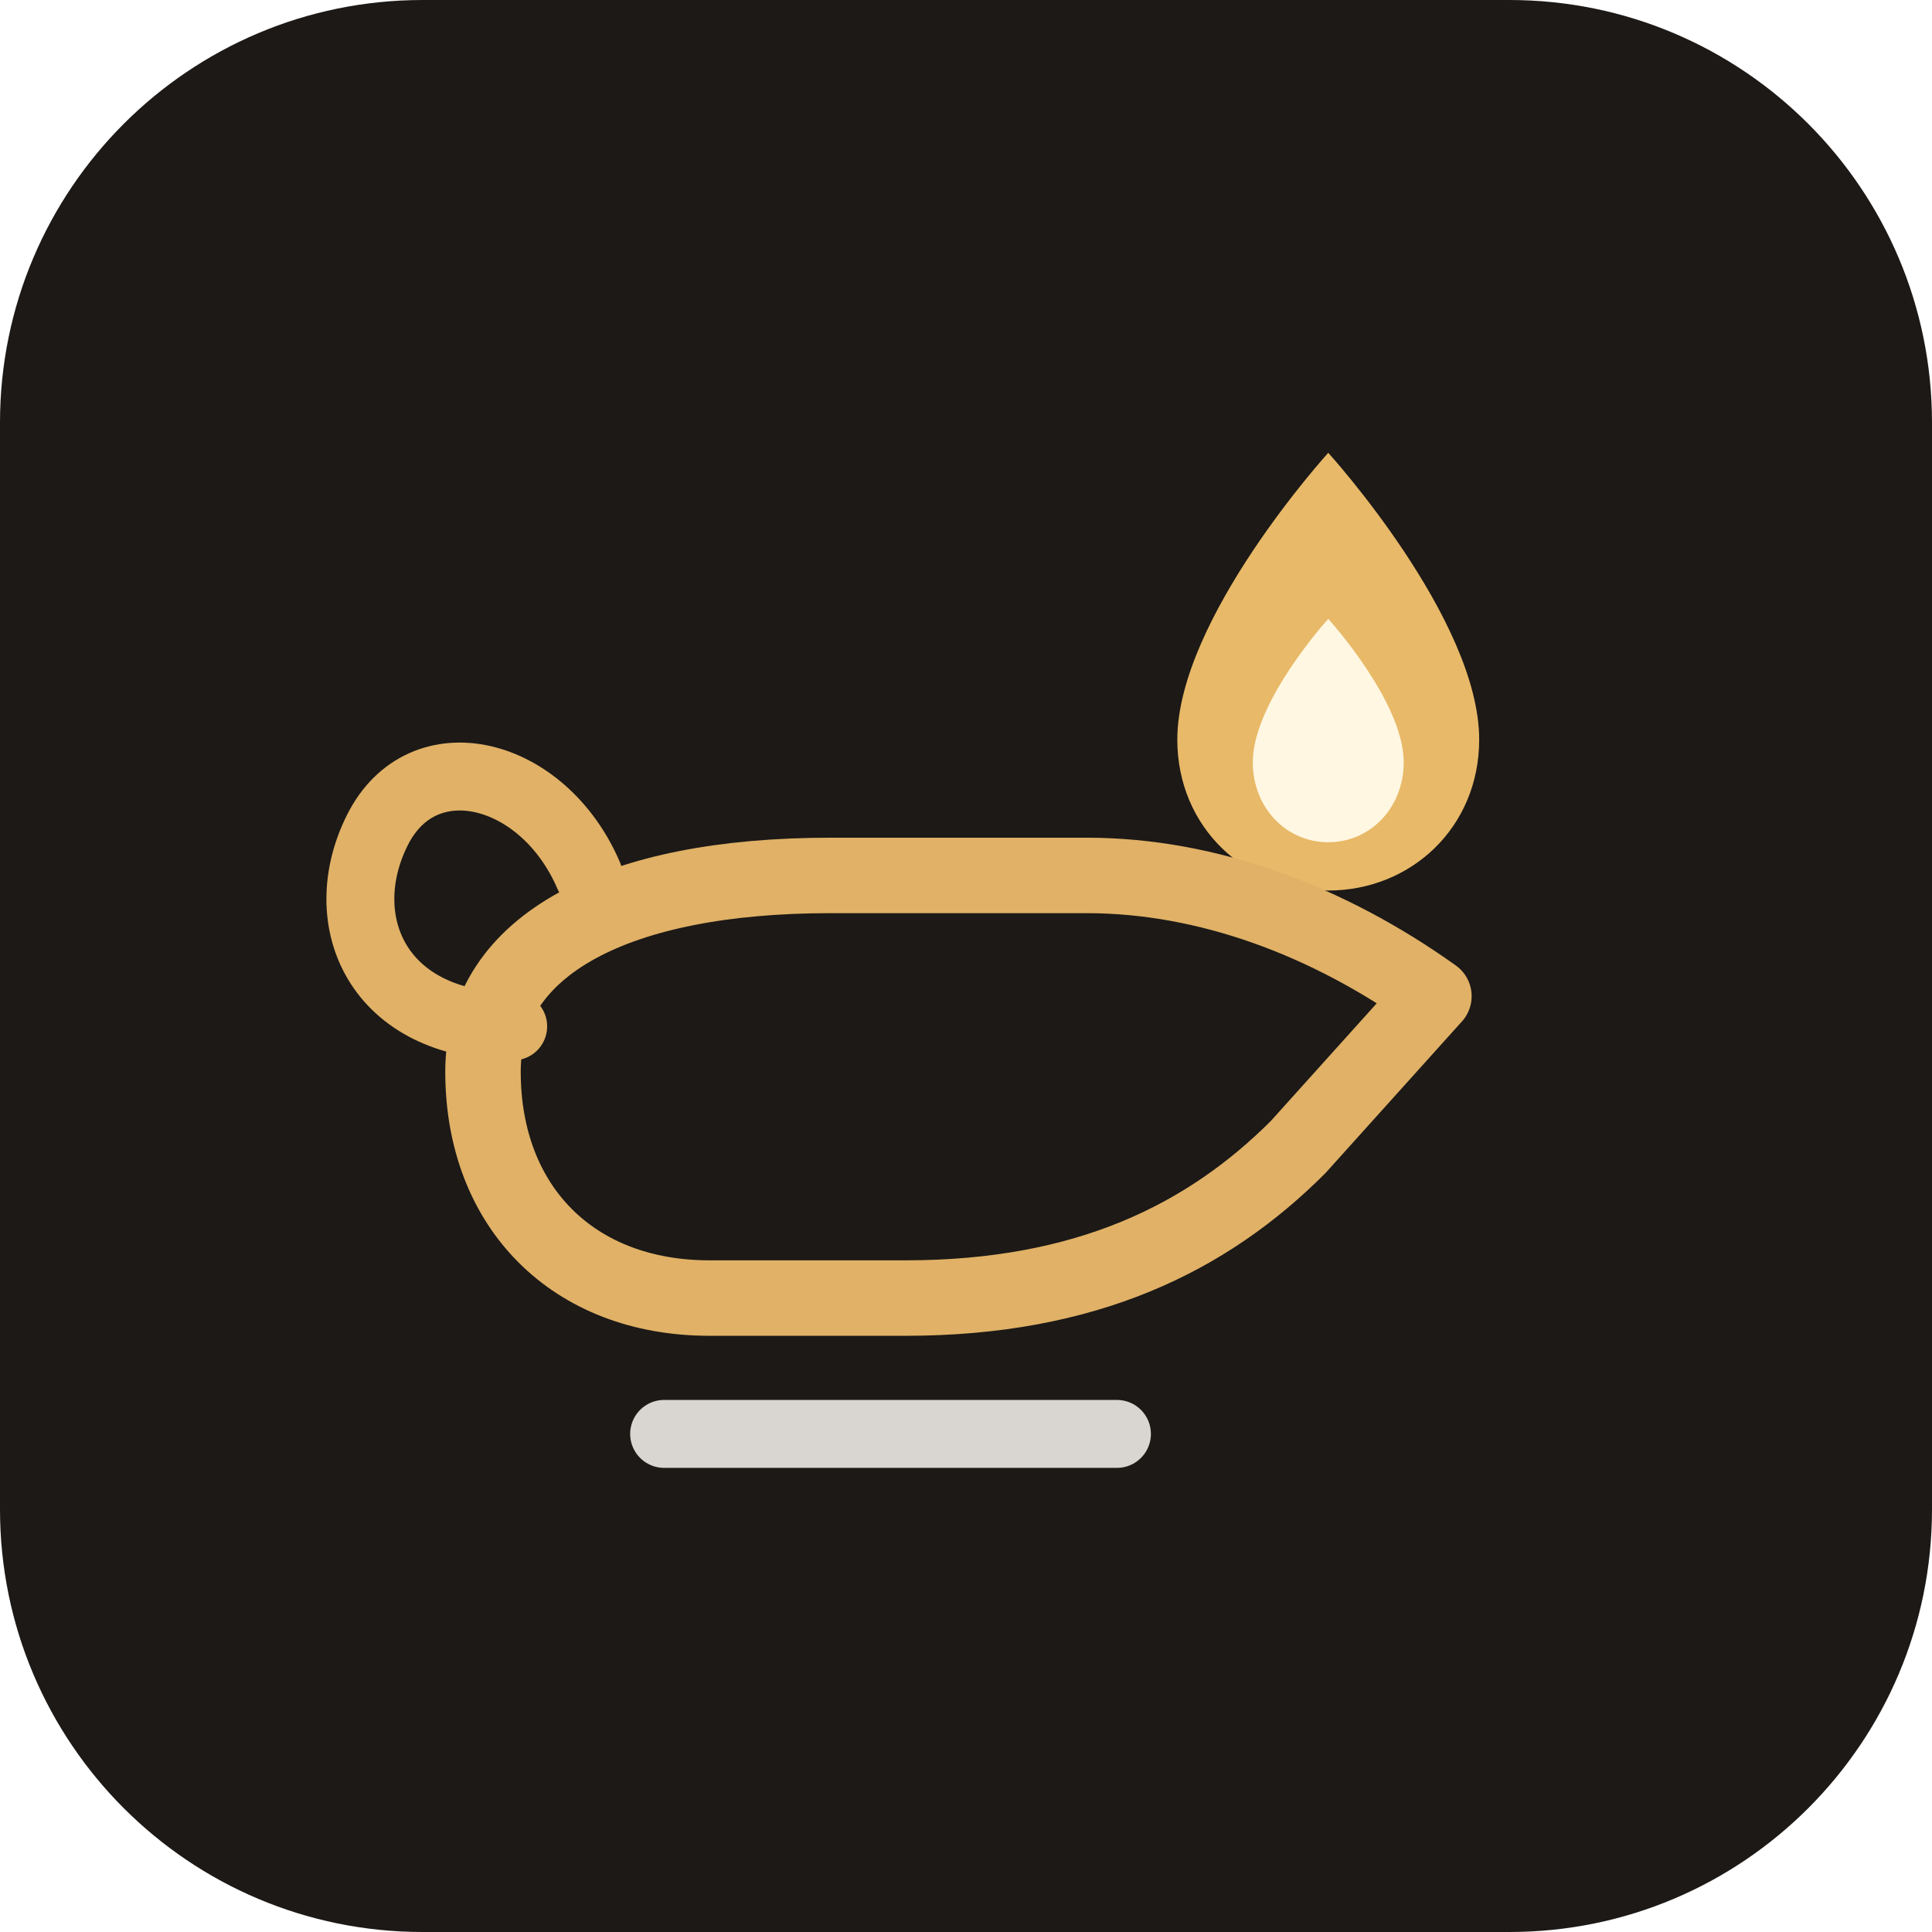
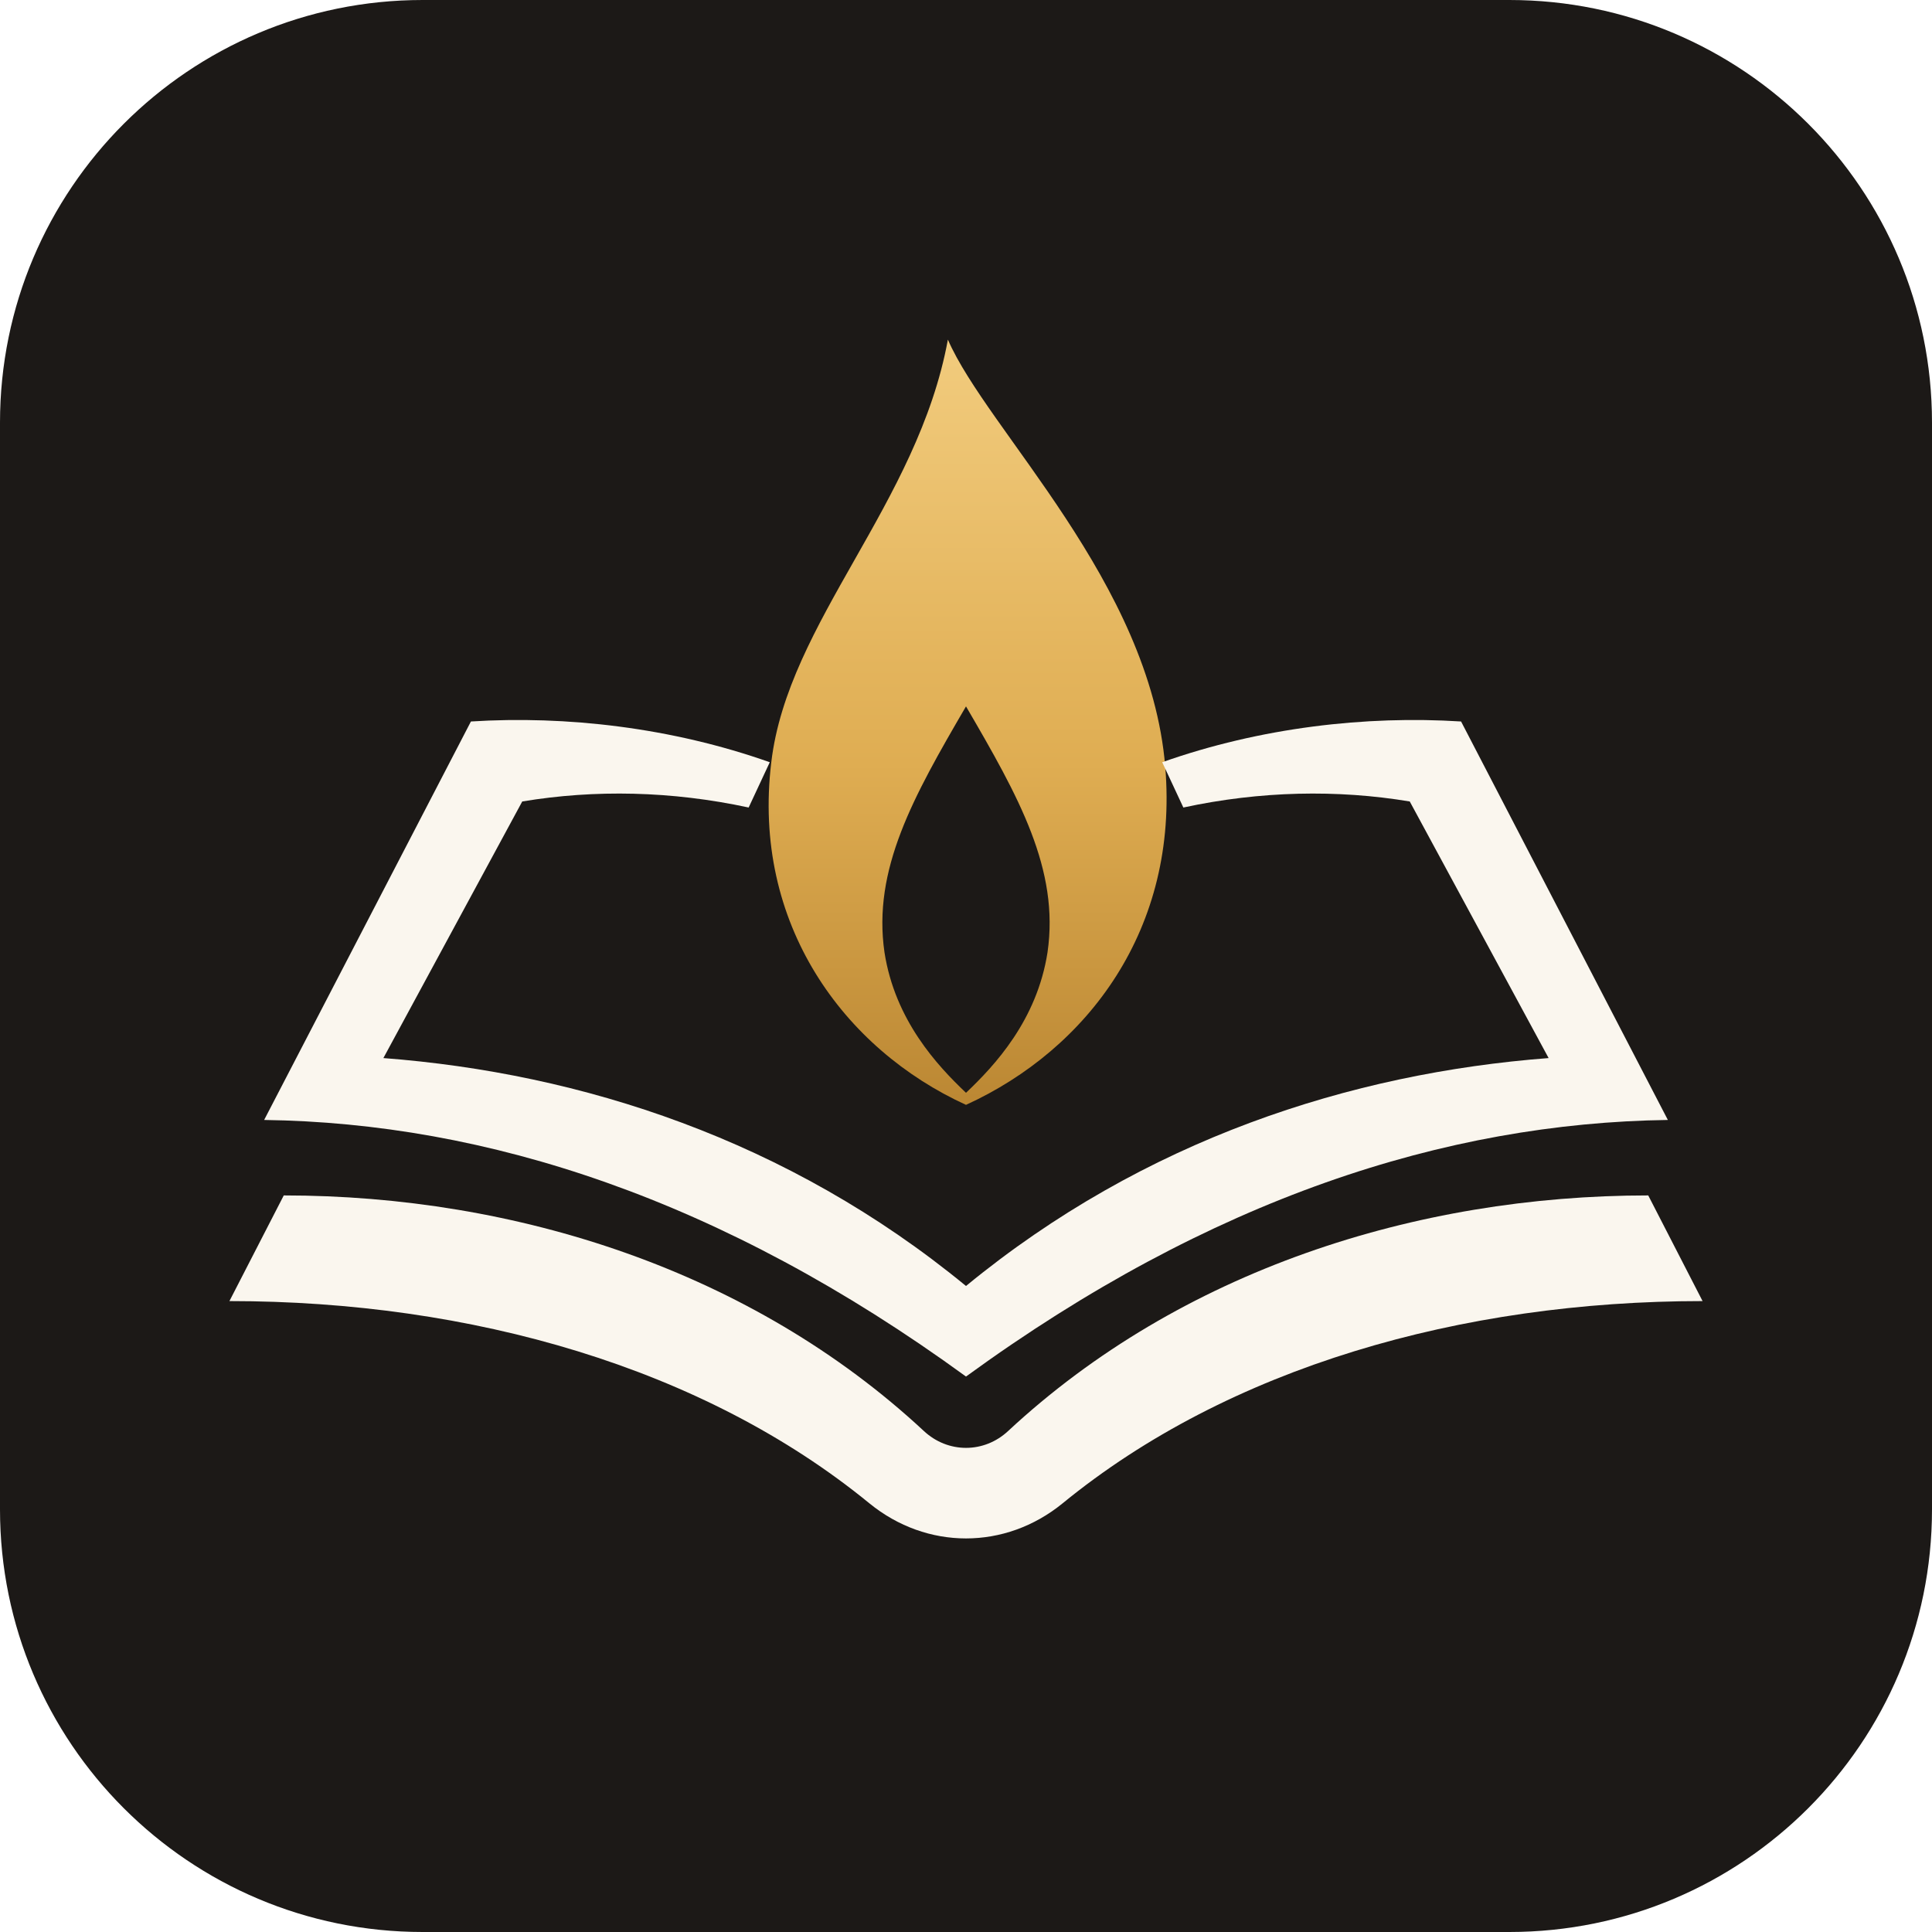
<svg xmlns="http://www.w3.org/2000/svg" viewBox="0 0 128 128" fill="none">
+   <defs>
+     <linearGradient id="lampFlameGrad" x1="64" y1="22" x2="64" y2="74" gradientUnits="userSpaceOnUse">
+       <stop offset="0%" stop-color="#F2CC7E" />
+       <stop offset="55%" stop-color="#DFAD52" />
+       <stop offset="100%" stop-color="#BA8632" />
+     </linearGradient>
+   </defs>
  <rect width="128" height="128" rx="28" fill="#1C1917" />
-   <path d="M88 30C88 30 98 41 98 49C98 54.8 93.5 59 88 59C82.5 59 78 54.8 78 49C78 41 88 30 88 30Z" fill="#E8B968" />
-   <path d="M88 41C88 41 93 46.5 93 50.5C93 53.5 90.8 55.8 88 55.8C85.2 55.8 83 53.5 83 50.5C83 46.5 88 41 88 41Z" fill="#FFF7E2" />
-   <path d="M32 71C32 62.5 41 58 55 58H72C80 58 88 61 95 66L86 76C80 82 72 86 60 86H47C38 86 32 80 32 71Z" stroke="#E0B166" stroke-width="5" stroke-linejoin="round" />
-   <path d="M34 68C25 68 22 61 25 55C28 49 36 51 39 58" stroke="#E0B166" stroke-width="4.5" stroke-linecap="round" />
-   <path d="M44 95H74" stroke="#FAF7F2" stroke-width="4.5" stroke-linecap="round" opacity="0.85" />
+   <path fill-rule="evenodd" clip-rule="evenodd" d="M62.8 22.5C65.4 28.5 76.2 38.6 77.2 50.8C78.1 61.5 72.1 69.5 64 73.2C55.9 69.5 49.8 61.2 51.1 50.5C52.2 41.2 60.8 33.4 62.8 22.5ZM64 46.8C60.5 52.8 57.8 57.6 58.6 63.1C59.3 67.6 62.1 70.6 64 72.4C65.9 70.6 68.7 67.6 69.4 63.1C70.2 57.6 67.5 52.8 64 46.8Z" fill="url(#lampFlameGrad)" />
+   <path d="M51 50.5C44.5 48.2 37.5 47.4 31.2 47.8L17.5 74.2C32.2 74.4 47.8 79.4 64 91.2C80.2 79.4 95.8 74.4 110.5 74.2L96.8 47.8C90.5 47.4 83.5 48.2 77 50.5L78.4 53.5C83.5 52.4 88.6 52.3 93.4 53.1L102.6 70.1C89.5 71.1 75.8 75.5 64 85.2C52.2 75.5 38.5 71.1 25.4 70.1L34.6 53.1C39.4 52.3 44.5 52.4 49.6 53.5L51 50.5Z" fill="#FAF6EE" />
+   <path d="M18.8 79.2C34.2 79.2 49.8 84.2 61.2 94.8C62.8 96.3 65.2 96.3 66.8 94.8C78.2 84.2 93.8 79.2 109.2 79.2L112.8 86.2C96.8 86.2 81.4 90.6 70.4 99.6C66.6 102.7 61.4 102.7 57.6 99.6C46.6 90.6 31.2 86.2 15.2 86.2L18.8 79.2Z" fill="#FAF6EE" />
</svg>
